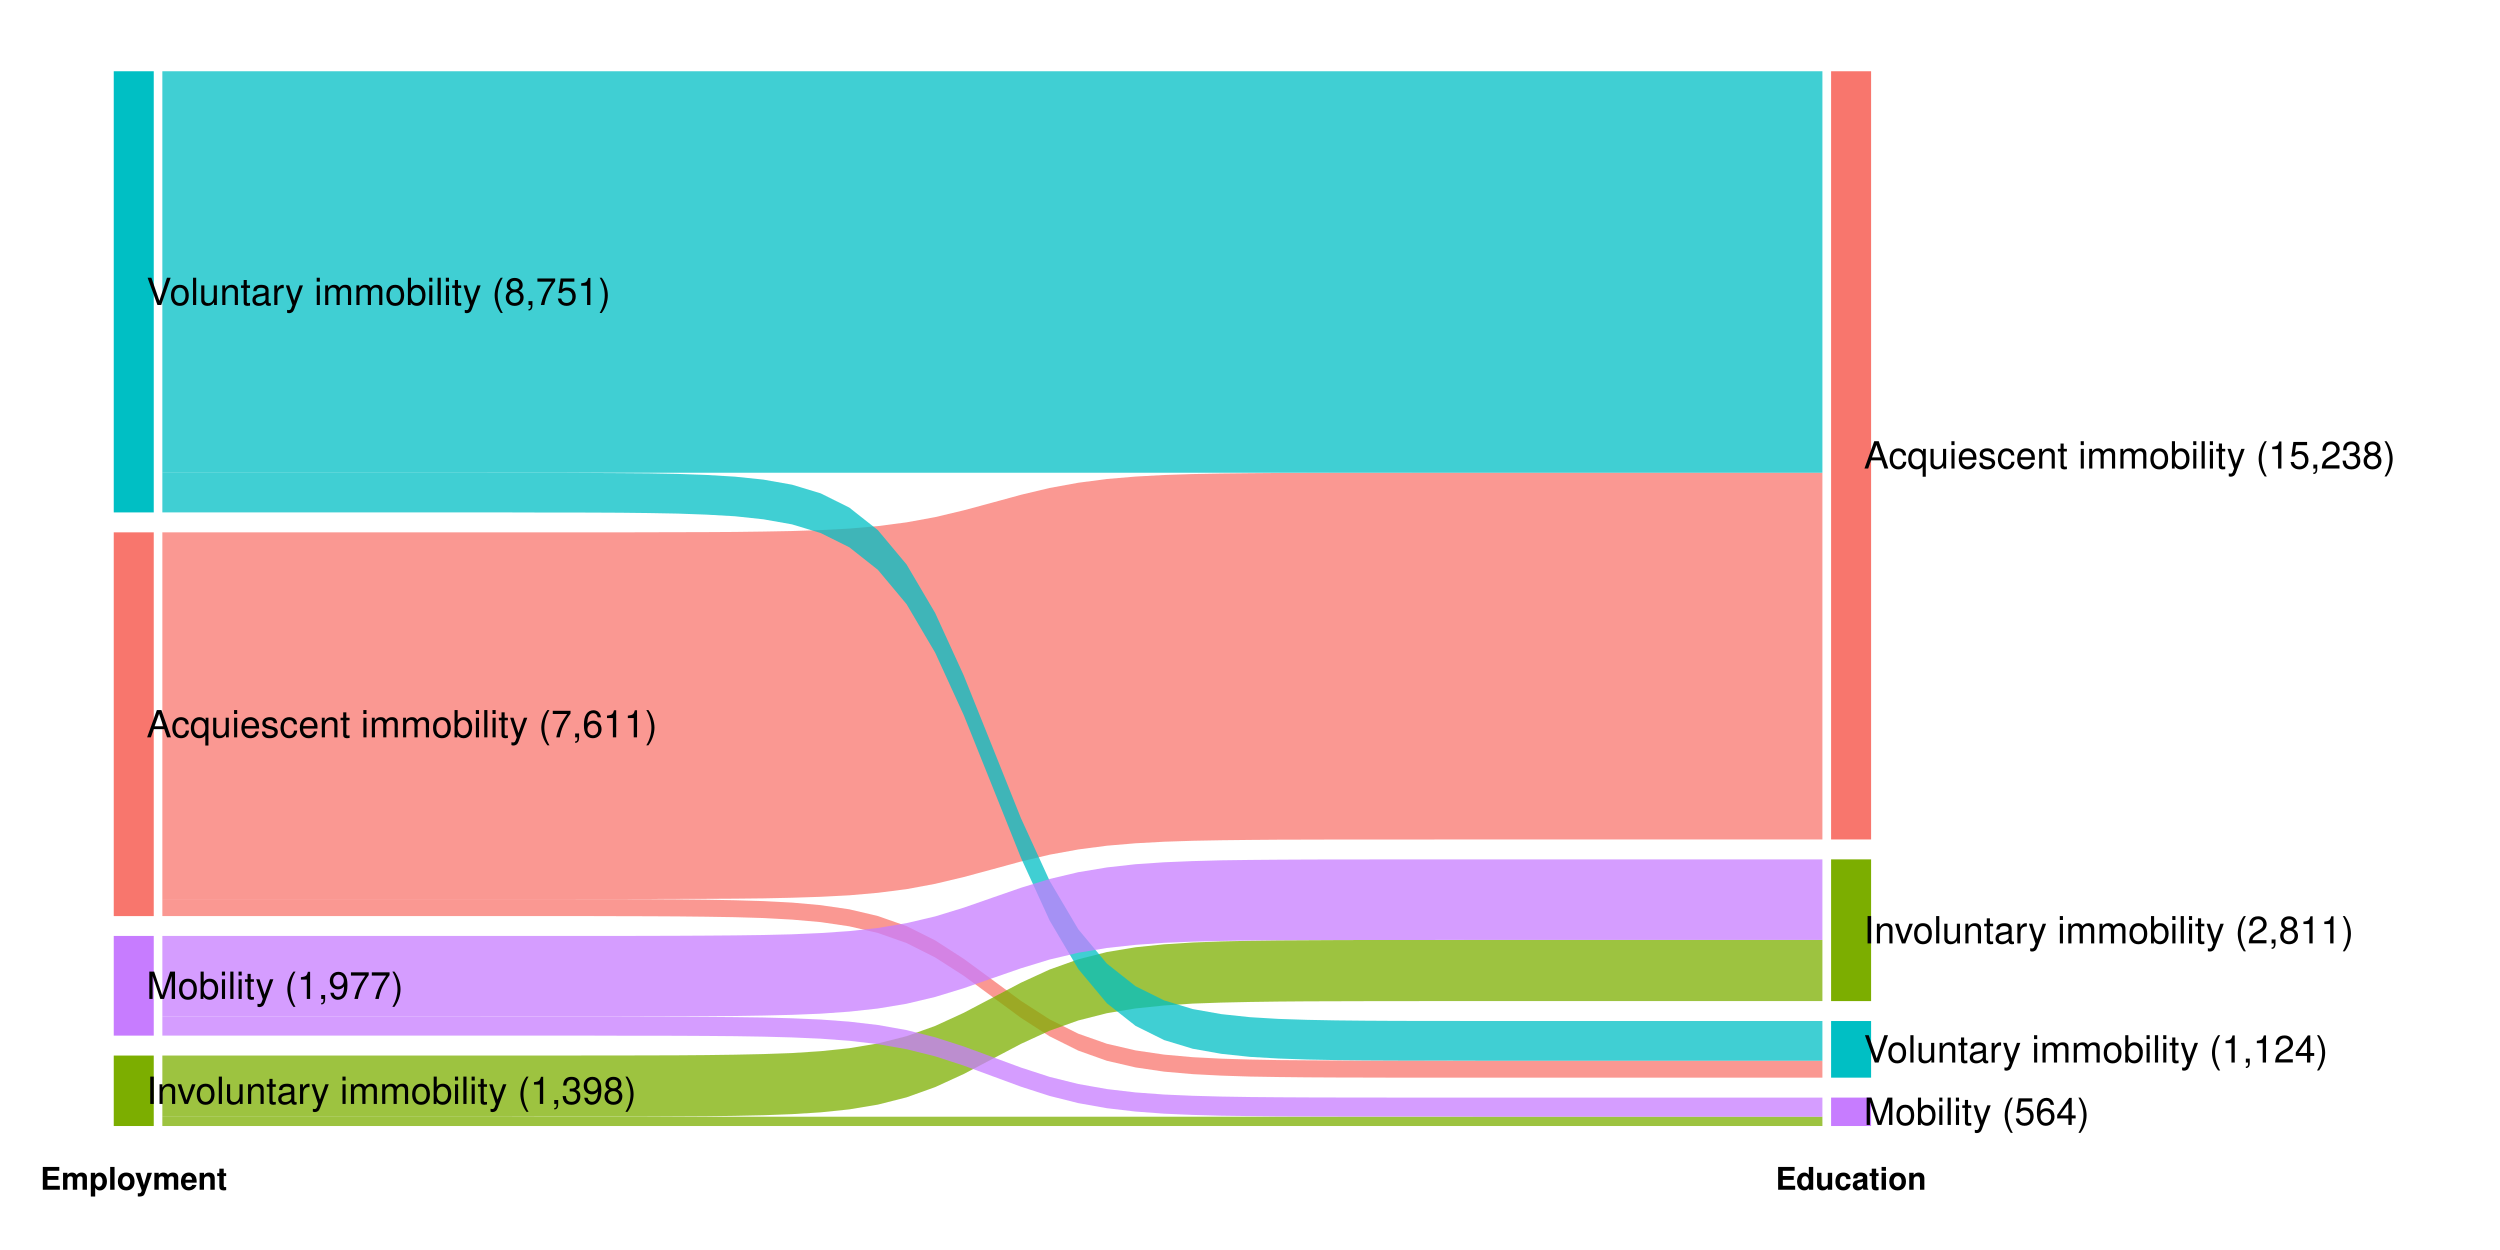
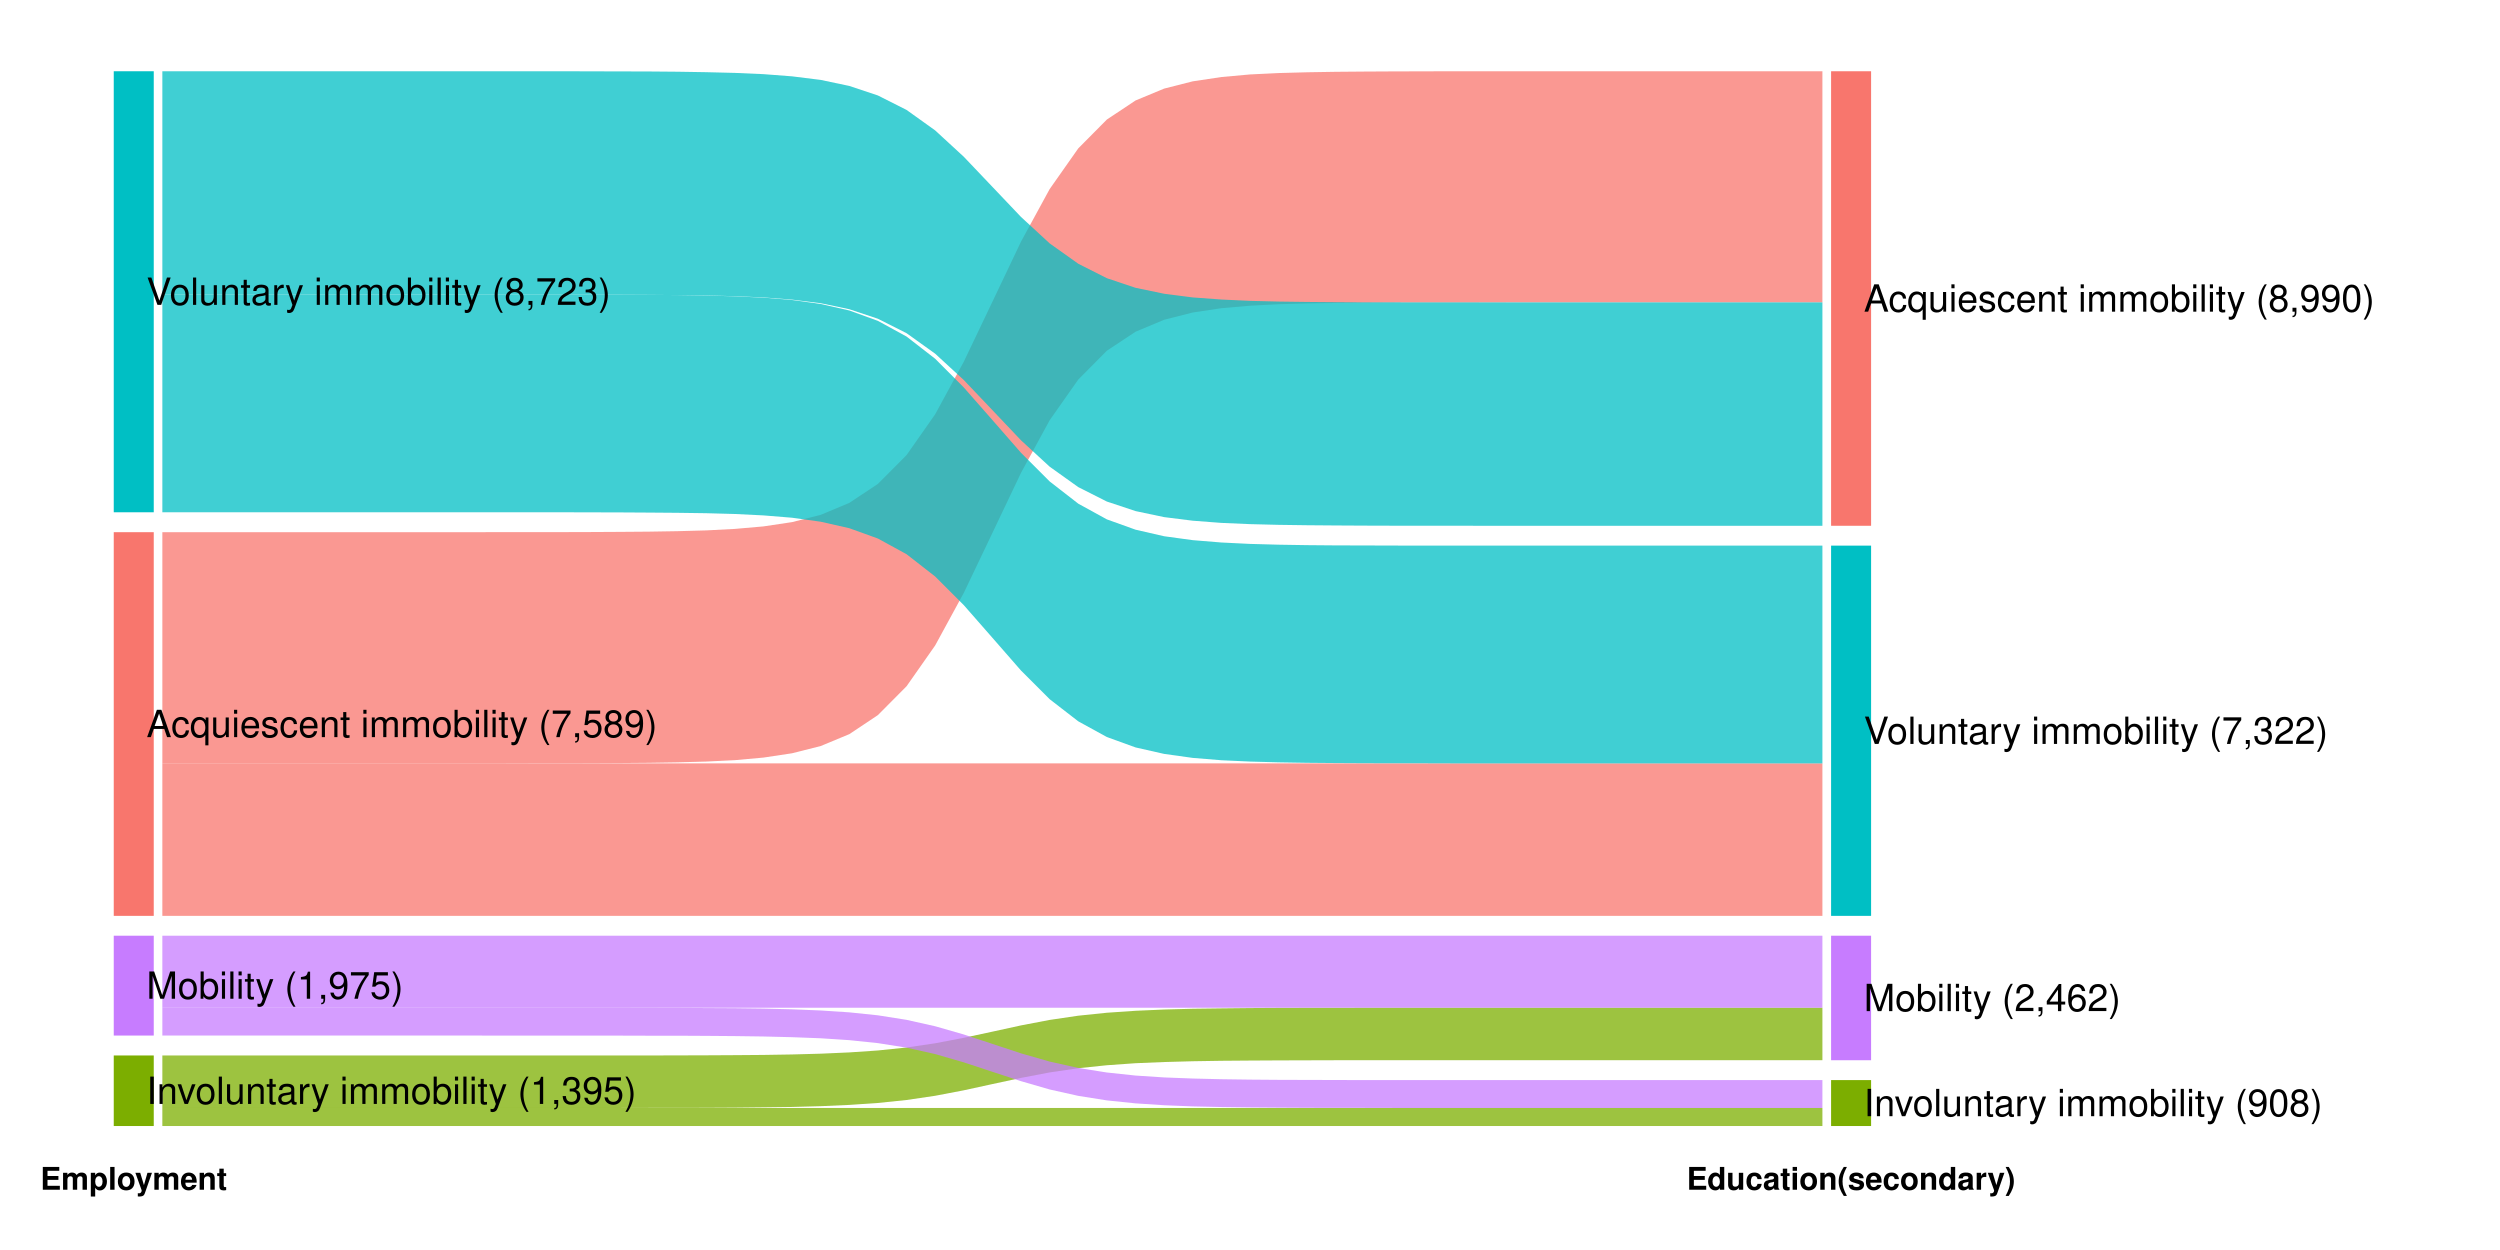
<svg xmlns="http://www.w3.org/2000/svg" version="1.1" width="2.000in" height="1.000in" viewBox="0 0 1440 720">
  <rect x="0" y="0" width="1440" height="720" style="fill:#FFFFFF;stroke:none" />
  <rect x="0.00" y="0.00" width="1440.00" height="720.00" style="fill:#FFFFFF" />
  <rect x="1.50" y="1.50" width="1437.00" height="717.00" style="fill:none;stroke:#FFFFFF;stroke-width:3.00" />
  <rect x="25.20" y="25.20" width="1389.60" height="669.60" style="fill:#FFFFFF" />
  <rect x="26.70" y="26.70" width="1386.60" height="666.60" style="fill:none;stroke:#FFFFFF;stroke-width:3.00" />
-   <path d=" M93.51 517.86 L93.51 517.86 L110.03 517.86 L126.50 517.86 L142.97 517.86 L159.48 517.86 L175.95 517.86 L192.47 517.86 L208.94 517.86 L225.41 517.86 L241.92 517.86 L258.39 517.86 L274.86 517.86 L291.38 517.86 L307.85 517.86 L324.32 517.86 L340.83 517.86 L357.30 517.86 L373.77 517.82 L390.29 517.77 L406.76 517.73 L423.27 517.64 L439.74 517.46 L456.21 517.10 L472.73 516.56 L489.20 515.70 L505.67 514.26 L522.18 512.15 L538.65 509.09 L555.12 505.17 L571.64 500.72 L588.11 496.22 L604.58 492.30 L621.09 489.29 L637.56 487.13 L654.08 485.73 L670.55 484.83 L687.02 484.29 L703.53 483.98 L720.00 483.79 L736.47 483.66 L752.99 483.62 L769.46 483.57 L785.93 483.57 L802.44 483.57 L818.91 483.57 L835.43 483.53 L851.90 483.53 L868.37 483.53 L884.88 483.53 L901.35 483.53 L917.82 483.53 L934.34 483.53 L950.81 483.53 L967.28 483.53 L983.79 483.53 L1000.26 483.53 L1016.73 483.53 L1033.24 483.53 L1049.71 483.53 L1049.71 272.30 L1033.24 272.30 L1016.73 272.30 L1000.26 272.30 L983.79 272.30 L967.28 272.30 L950.81 272.30 L934.34 272.30 L917.82 272.30 L901.35 272.30 L884.88 272.30 L868.37 272.30 L851.90 272.30 L835.43 272.30 L818.91 272.30 L802.44 272.34 L785.93 272.34 L769.46 272.34 L752.99 272.39 L736.47 272.43 L720.00 272.57 L703.53 272.75 L687.02 273.06 L670.55 273.60 L654.08 274.50 L637.56 275.90 L621.09 278.06 L604.58 281.07 L588.11 284.99 L571.64 289.49 L555.12 293.94 L538.65 297.86 L522.18 300.87 L505.67 303.03 L489.20 304.47 L472.73 305.33 L456.21 305.87 L439.74 306.18 L423.27 306.40 L406.76 306.50 L390.29 306.54 L373.77 306.58 L357.30 306.63 L340.83 306.63 L324.32 306.63 L307.85 306.63 L291.38 306.63 L274.86 306.63 L258.39 306.63 L241.92 306.63 L225.41 306.63 L208.94 306.63 L192.47 306.63 L175.95 306.63 L159.48 306.63 L142.97 306.63 L126.50 306.63 L110.03 306.63 L93.51 306.63 L93.51 517.86 Z" stroke-linejoin="round" style="fill:#F8766D;fill-opacity:0.75;stroke:#000000;stroke-width:0.00" />
-   <path d=" M93.51 527.67 L93.51 527.67 L110.03 527.67 L126.50 527.67 L142.97 527.67 L159.48 527.67 L175.95 527.67 L192.47 527.67 L208.94 527.67 L225.41 527.67 L241.92 527.67 L258.39 527.67 L274.86 527.67 L291.38 527.67 L307.85 527.67 L324.32 527.67 L340.83 527.67 L357.30 527.72 L373.77 527.76 L390.29 527.85 L406.76 528.03 L423.27 528.30 L439.74 528.79 L456.21 529.69 L472.73 531.14 L489.20 533.57 L505.67 537.39 L522.18 543.19 L538.65 551.48 L555.12 562.05 L571.64 574.20 L588.11 586.31 L604.58 596.92 L621.09 605.16 L637.56 611.01 L654.08 614.84 L670.55 617.27 L687.02 618.71 L703.53 619.56 L720.00 620.10 L736.47 620.37 L752.99 620.55 L769.46 620.64 L785.93 620.68 L802.44 620.73 L818.91 620.73 L835.43 620.73 L851.90 620.73 L868.37 620.73 L884.88 620.73 L901.35 620.73 L917.82 620.73 L934.34 620.73 L950.81 620.73 L967.28 620.73 L983.79 620.73 L1000.26 620.73 L1016.73 620.73 L1033.24 620.73 L1049.71 620.73 L1049.71 610.97 L1033.24 610.97 L1016.73 610.97 L1000.26 610.97 L983.79 610.97 L967.28 610.97 L950.81 610.97 L934.34 610.97 L917.82 610.97 L901.35 610.97 L884.88 610.97 L868.37 610.97 L851.90 610.97 L835.43 610.97 L818.91 610.92 L802.44 610.92 L785.93 610.92 L769.46 610.83 L752.99 610.74 L736.47 610.61 L720.00 610.29 L703.53 609.79 L687.02 608.94 L670.55 607.46 L654.08 605.03 L637.56 601.20 L621.09 595.40 L604.58 587.16 L588.11 576.54 L571.64 564.39 L555.12 552.29 L538.65 541.67 L522.18 533.43 L505.67 527.63 L489.20 523.76 L472.73 521.37 L456.21 519.89 L439.74 519.03 L423.27 518.54 L406.76 518.22 L390.29 518.04 L373.77 517.95 L357.30 517.91 L340.83 517.91 L324.32 517.86 L307.85 517.86 L291.38 517.86 L274.86 517.86 L258.39 517.86 L241.92 517.86 L225.41 517.86 L208.94 517.86 L192.47 517.86 L175.95 517.86 L159.48 517.86 L142.97 517.86 L126.50 517.86 L110.03 517.86 L93.51 517.86 L93.51 527.67 Z" stroke-linejoin="round" style="fill:#F8766D;fill-opacity:0.75;stroke:#000000;stroke-width:0.00" />
-   <path d=" M93.51 643.23 L93.51 643.23 L110.03 643.23 L126.50 643.23 L142.97 643.23 L159.48 643.23 L175.95 643.23 L192.47 643.23 L208.94 643.23 L225.41 643.23 L241.92 643.23 L258.39 643.23 L274.86 643.23 L291.38 643.23 L307.85 643.18 L324.32 643.18 L340.83 643.18 L357.30 643.18 L373.77 643.14 L390.29 643.05 L406.76 642.96 L423.27 642.74 L439.74 642.38 L456.21 641.75 L472.73 640.71 L489.20 639.00 L505.67 636.26 L522.18 632.07 L538.65 626.17 L555.12 618.62 L571.64 609.93 L588.11 601.25 L604.58 593.68 L621.09 587.79 L637.56 583.61 L654.08 580.86 L670.55 579.15 L687.02 578.07 L703.53 577.49 L720.00 577.13 L736.47 576.90 L752.99 576.77 L769.46 576.72 L785.93 576.67 L802.44 576.67 L818.91 576.63 L835.43 576.63 L851.90 576.63 L868.37 576.63 L884.88 576.63 L901.35 576.63 L917.82 576.63 L934.34 576.63 L950.81 576.63 L967.28 576.63 L983.79 576.63 L1000.26 576.63 L1016.73 576.63 L1033.24 576.63 L1049.71 576.63 L1049.71 541.40 L1033.24 541.40 L1016.73 541.40 L1000.26 541.40 L983.79 541.40 L967.28 541.40 L950.81 541.40 L934.34 541.40 L917.82 541.40 L901.35 541.40 L884.88 541.40 L868.37 541.40 L851.90 541.40 L835.43 541.44 L818.91 541.44 L802.44 541.44 L785.93 541.44 L769.46 541.49 L752.99 541.58 L736.47 541.67 L720.00 541.89 L703.53 542.25 L687.02 542.88 L670.55 543.92 L654.08 545.63 L637.56 548.37 L621.09 552.56 L604.58 558.45 L588.11 566.01 L571.64 574.69 L555.12 583.38 L538.65 590.94 L522.18 596.84 L505.67 601.02 L489.20 603.77 L472.73 605.48 L456.21 606.56 L439.74 607.14 L423.27 607.50 L406.76 607.73 L390.29 607.86 L373.77 607.91 L357.30 607.95 L340.83 607.95 L324.32 608.00 L307.85 608.00 L291.38 608.00 L274.86 608.00 L258.39 608.00 L241.92 608.00 L225.41 608.00 L208.94 608.00 L192.47 608.00 L175.95 608.00 L159.48 608.00 L142.97 608.00 L126.50 608.00 L110.03 608.00 L93.51 608.00 L93.51 643.23 Z" stroke-linejoin="round" style="fill:#7CAE00;fill-opacity:0.75;stroke:#000000;stroke-width:0.00" />
-   <path d=" M93.51 648.59 L93.51 648.59 L110.03 648.59 L126.50 648.59 L142.97 648.59 L159.48 648.59 L175.95 648.59 L192.47 648.59 L208.94 648.59 L225.41 648.59 L241.92 648.59 L258.39 648.59 L274.86 648.59 L291.38 648.59 L307.85 648.59 L324.32 648.59 L340.83 648.59 L357.30 648.59 L373.77 648.59 L390.29 648.59 L406.76 648.59 L423.27 648.59 L439.74 648.59 L456.21 648.59 L472.73 648.59 L489.20 648.59 L505.67 648.59 L522.18 648.59 L538.65 648.59 L555.12 648.59 L571.64 648.59 L588.11 648.59 L604.58 648.59 L621.09 648.59 L637.56 648.59 L654.08 648.59 L670.55 648.59 L687.02 648.59 L703.53 648.59 L720.00 648.59 L736.47 648.59 L752.99 648.59 L769.46 648.59 L785.93 648.59 L802.44 648.59 L818.91 648.59 L835.43 648.59 L851.90 648.59 L868.37 648.59 L884.88 648.59 L901.35 648.59 L917.82 648.59 L934.34 648.59 L950.81 648.59 L967.28 648.59 L983.79 648.59 L1000.26 648.59 L1016.73 648.59 L1033.24 648.59 L1049.71 648.59 L1049.71 643.23 L1033.24 643.23 L1016.73 643.23 L1000.26 643.23 L983.79 643.23 L967.28 643.23 L950.81 643.23 L934.34 643.23 L917.82 643.23 L901.35 643.23 L884.88 643.23 L868.37 643.23 L851.90 643.23 L835.43 643.23 L818.91 643.23 L802.44 643.23 L785.93 643.23 L769.46 643.23 L752.99 643.23 L736.47 643.23 L720.00 643.23 L703.53 643.23 L687.02 643.23 L670.55 643.23 L654.08 643.23 L637.56 643.23 L621.09 643.23 L604.58 643.23 L588.11 643.23 L571.64 643.23 L555.12 643.23 L538.65 643.23 L522.18 643.23 L505.67 643.23 L489.20 643.23 L472.73 643.23 L456.21 643.23 L439.74 643.23 L423.27 643.23 L406.76 643.23 L390.29 643.23 L373.77 643.23 L357.30 643.23 L340.83 643.23 L324.32 643.23 L307.85 643.23 L291.38 643.23 L274.86 643.23 L258.39 643.23 L241.92 643.23 L225.41 643.23 L208.94 643.23 L192.47 643.23 L175.95 643.23 L159.48 643.23 L142.97 643.23 L126.50 643.23 L110.03 643.23 L93.51 643.23 L93.51 648.59 Z" stroke-linejoin="round" style="fill:#7CAE00;fill-opacity:0.75;stroke:#000000;stroke-width:0.00" />
-   <path d=" M93.51 272.30 L93.51 272.30 L110.03 272.30 L126.50 272.30 L142.97 272.30 L159.48 272.30 L175.95 272.30 L192.47 272.30 L208.94 272.30 L225.41 272.30 L241.92 272.30 L258.39 272.30 L274.86 272.30 L291.38 272.30 L307.85 272.30 L324.32 272.30 L340.83 272.30 L357.30 272.30 L373.77 272.30 L390.29 272.30 L406.76 272.30 L423.27 272.30 L439.74 272.30 L456.21 272.30 L472.73 272.30 L489.20 272.30 L505.67 272.30 L522.18 272.30 L538.65 272.30 L555.12 272.30 L571.64 272.30 L588.11 272.30 L604.58 272.30 L621.09 272.30 L637.56 272.30 L654.08 272.30 L670.55 272.30 L687.02 272.30 L703.53 272.30 L720.00 272.30 L736.47 272.30 L752.99 272.30 L769.46 272.30 L785.93 272.30 L802.44 272.30 L818.91 272.30 L835.43 272.30 L851.90 272.30 L868.37 272.30 L884.88 272.30 L901.35 272.30 L917.82 272.30 L934.34 272.30 L950.81 272.30 L967.28 272.30 L983.79 272.30 L1000.26 272.30 L1016.73 272.30 L1033.24 272.30 L1049.71 272.30 L1049.71 41.04 L1033.24 41.04 L1016.73 41.04 L1000.26 41.04 L983.79 41.04 L967.28 41.04 L950.81 41.04 L934.34 41.04 L917.82 41.04 L901.35 41.04 L884.88 41.04 L868.37 41.04 L851.90 41.04 L835.43 41.04 L818.91 41.04 L802.44 41.04 L785.93 41.04 L769.46 41.04 L752.99 41.04 L736.47 41.04 L720.00 41.04 L703.53 41.04 L687.02 41.04 L670.55 41.04 L654.08 41.04 L637.56 41.04 L621.09 41.04 L604.58 41.04 L588.11 41.04 L571.64 41.04 L555.12 41.04 L538.65 41.04 L522.18 41.04 L505.67 41.04 L489.20 41.04 L472.73 41.04 L456.21 41.04 L439.74 41.04 L423.27 41.04 L406.76 41.04 L390.29 41.04 L373.77 41.04 L357.30 41.04 L340.83 41.04 L324.32 41.04 L307.85 41.04 L291.38 41.04 L274.86 41.04 L258.39 41.04 L241.92 41.04 L225.41 41.04 L208.94 41.04 L192.47 41.04 L175.95 41.04 L159.48 41.04 L142.97 41.04 L126.50 41.04 L110.03 41.04 L93.51 41.04 L93.51 272.30 Z" stroke-linejoin="round" style="fill:#00BFC4;fill-opacity:0.75;stroke:#000000;stroke-width:0.00" />
-   <path d=" M93.51 295.15 L93.51 295.15 L110.03 295.15 L126.50 295.15 L142.97 295.15 L159.48 295.15 L175.95 295.15 L192.47 295.15 L208.94 295.15 L225.41 295.15 L241.92 295.15 L258.39 295.15 L274.86 295.15 L291.38 295.15 L307.85 295.20 L324.32 295.20 L340.83 295.25 L357.30 295.33 L373.77 295.52 L390.29 295.83 L406.76 296.42 L423.27 297.36 L439.74 299.12 L456.21 302.04 L472.73 307.04 L489.20 315.23 L505.67 328.23 L522.18 347.99 L538.65 375.93 L555.12 411.93 L571.64 453.06 L588.11 494.19 L604.58 530.19 L621.09 558.14 L637.56 577.89 L654.08 590.90 L670.55 599.09 L687.02 604.08 L703.53 607.01 L720.00 608.76 L736.47 609.71 L752.99 610.29 L769.46 610.61 L785.93 610.79 L802.44 610.88 L818.91 610.92 L835.43 610.92 L851.90 610.97 L868.37 610.97 L884.88 610.97 L901.35 610.97 L917.82 610.97 L934.34 610.97 L950.81 610.97 L967.28 610.97 L983.79 610.97 L1000.26 610.97 L1016.73 610.97 L1033.24 610.97 L1049.71 610.97 L1049.71 588.11 L1033.24 588.11 L1016.73 588.11 L1000.26 588.11 L983.79 588.11 L967.28 588.11 L950.81 588.11 L934.34 588.11 L917.82 588.11 L901.35 588.11 L884.88 588.11 L868.37 588.11 L851.90 588.11 L835.43 588.06 L818.91 588.06 L802.44 588.02 L785.93 587.92 L769.46 587.75 L752.99 587.43 L736.47 586.89 L720.00 585.90 L703.53 584.15 L687.02 581.22 L670.55 576.23 L654.08 568.08 L637.56 555.03 L621.09 535.28 L604.58 507.33 L588.11 471.38 L571.64 430.20 L555.12 389.07 L538.65 353.07 L522.18 325.13 L505.67 305.37 L489.20 292.37 L472.73 284.18 L456.21 279.18 L439.74 276.26 L423.27 274.55 L406.76 273.56 L390.29 272.97 L373.77 272.65 L357.30 272.52 L340.83 272.43 L324.32 272.34 L307.85 272.34 L291.38 272.34 L274.86 272.30 L258.39 272.30 L241.92 272.30 L225.41 272.30 L208.94 272.30 L192.47 272.30 L175.95 272.30 L159.48 272.30 L142.97 272.30 L126.50 272.30 L110.03 272.30 L93.51 272.30 L93.51 295.15 Z" stroke-linejoin="round" style="fill:#00BFC4;fill-opacity:0.75;stroke:#000000;stroke-width:0.00" />
-   <path d=" M93.51 585.50 L93.51 585.50 L110.03 585.50 L126.50 585.50 L142.97 585.50 L159.48 585.50 L175.95 585.50 L192.47 585.50 L208.94 585.50 L225.41 585.50 L241.92 585.50 L258.39 585.50 L274.86 585.50 L291.38 585.50 L307.85 585.50 L324.32 585.50 L340.83 585.50 L357.30 585.50 L373.77 585.45 L390.29 585.41 L406.76 585.36 L423.27 585.23 L439.74 584.96 L456.21 584.55 L472.73 583.88 L489.20 582.71 L505.67 580.91 L522.18 578.16 L538.65 574.25 L555.12 569.21 L571.64 563.44 L588.11 557.73 L604.58 552.69 L621.09 548.78 L637.56 546.03 L654.08 544.23 L670.55 543.06 L687.02 542.39 L703.53 541.98 L720.00 541.71 L736.47 541.58 L752.99 541.49 L769.46 541.49 L785.93 541.44 L802.44 541.44 L818.91 541.44 L835.43 541.40 L851.90 541.40 L868.37 541.40 L884.88 541.40 L901.35 541.40 L917.82 541.40 L934.34 541.40 L950.81 541.40 L967.28 541.40 L983.79 541.40 L1000.26 541.40 L1016.73 541.40 L1033.24 541.40 L1049.71 541.40 L1049.71 495.00 L1033.24 495.00 L1016.73 495.00 L1000.26 495.00 L983.79 495.00 L967.28 495.00 L950.81 495.00 L934.34 495.00 L917.82 495.00 L901.35 495.00 L884.88 495.00 L868.37 495.00 L851.90 495.00 L835.43 495.00 L818.91 495.00 L802.44 495.00 L785.93 495.04 L769.46 495.04 L752.99 495.09 L736.47 495.18 L720.00 495.32 L703.53 495.54 L687.02 495.99 L670.55 496.67 L654.08 497.79 L637.56 499.64 L621.09 502.38 L604.58 506.29 L588.11 511.34 L571.64 517.05 L555.12 522.81 L538.65 527.85 L522.18 531.72 L505.67 534.51 L489.20 536.31 L472.73 537.43 L456.21 538.16 L439.74 538.56 L423.27 538.79 L406.76 538.92 L390.29 539.01 L373.77 539.06 L357.30 539.10 L340.83 539.10 L324.32 539.10 L307.85 539.10 L291.38 539.10 L274.86 539.10 L258.39 539.10 L241.92 539.10 L225.41 539.10 L208.94 539.10 L192.47 539.10 L175.95 539.10 L159.48 539.10 L142.97 539.10 L126.50 539.10 L110.03 539.10 L93.51 539.10 L93.51 585.50 Z" stroke-linejoin="round" style="fill:#C77CFF;fill-opacity:0.75;stroke:#000000;stroke-width:0.00" />
-   <path d=" M93.51 596.52 L93.51 596.52 L110.03 596.52 L126.50 596.52 L142.97 596.52 L159.48 596.52 L175.95 596.52 L192.47 596.52 L208.94 596.52 L225.41 596.52 L241.92 596.52 L258.39 596.52 L274.86 596.52 L291.38 596.52 L307.85 596.52 L324.32 596.52 L340.83 596.52 L357.30 596.57 L373.77 596.57 L390.29 596.61 L406.76 596.70 L423.27 596.84 L439.74 597.11 L456.21 597.56 L472.73 598.28 L489.20 599.49 L505.67 601.42 L522.18 604.35 L538.65 608.44 L555.12 613.80 L571.64 619.88 L588.11 625.95 L604.58 631.26 L621.09 635.40 L637.56 638.33 L654.08 640.26 L670.55 641.48 L687.02 642.19 L703.53 642.65 L720.00 642.87 L736.47 643.05 L752.99 643.10 L769.46 643.14 L785.93 643.18 L802.44 643.18 L818.91 643.18 L835.43 643.18 L851.90 643.23 L868.37 643.23 L884.88 643.23 L901.35 643.23 L917.82 643.23 L934.34 643.23 L950.81 643.23 L967.28 643.23 L983.79 643.23 L1000.26 643.23 L1016.73 643.23 L1033.24 643.23 L1049.71 643.23 L1049.71 632.21 L1033.24 632.21 L1016.73 632.21 L1000.26 632.21 L983.79 632.21 L967.28 632.21 L950.81 632.21 L934.34 632.21 L917.82 632.21 L901.35 632.21 L884.88 632.21 L868.37 632.21 L851.90 632.21 L835.43 632.21 L818.91 632.21 L802.44 632.21 L785.93 632.16 L769.46 632.16 L752.99 632.12 L736.47 632.03 L720.00 631.89 L703.53 631.62 L687.02 631.17 L670.55 630.45 L654.08 629.24 L637.56 627.30 L621.09 624.38 L604.58 620.28 L588.11 614.92 L571.64 608.85 L555.12 602.78 L538.65 597.47 L522.18 593.33 L505.67 590.40 L489.20 588.47 L472.73 587.25 L456.21 586.53 L439.74 586.08 L423.27 585.86 L406.76 585.72 L390.29 585.63 L373.77 585.59 L357.30 585.54 L340.83 585.54 L324.32 585.54 L307.85 585.54 L291.38 585.54 L274.86 585.50 L258.39 585.50 L241.92 585.50 L225.41 585.50 L208.94 585.50 L192.47 585.50 L175.95 585.50 L159.48 585.50 L142.97 585.50 L126.50 585.50 L110.03 585.50 L93.51 585.50 L93.51 596.52 Z" stroke-linejoin="round" style="fill:#C77CFF;fill-opacity:0.75;stroke:#000000;stroke-width:0.00" />
-   <line x1="77.04" y1="306.63" x2="77.04" y2="527.67" style="stroke:#F8766D;stroke-width:23.04" />
-   <line x1="1066.23" y1="41.04" x2="1066.23" y2="483.53" style="stroke:#F8766D;stroke-width:23.04" />
-   <line x1="77.04" y1="608.00" x2="77.04" y2="648.59" style="stroke:#7CAE00;stroke-width:23.04" />
-   <line x1="1066.23" y1="495.00" x2="1066.23" y2="576.63" style="stroke:#7CAE00;stroke-width:23.04" />
-   <line x1="77.04" y1="41.04" x2="77.04" y2="295.15" style="stroke:#00BFC4;stroke-width:23.04" />
-   <line x1="1066.23" y1="588.11" x2="1066.23" y2="620.73" style="stroke:#00BFC4;stroke-width:23.04" />
-   <line x1="1066.23" y1="632.21" x2="1066.23" y2="648.59" style="stroke:#C77CFF;stroke-width:23.04" />
-   <line x1="77.04" y1="539.10" x2="77.04" y2="596.52" style="stroke:#C77CFF;stroke-width:23.04" />
-   <text x="84.38" y="424.72" style="font-family:'Helvetica';font-size:21.60px;fill:#000000">Acquiescent immobility (7,611)</text>
-   <text x="84.38" y="635.86" style="font-family:'Helvetica';font-size:21.60px;fill:#000000">Involuntary immobility (1,398)</text>
-   <text x="84.38" y="175.69" style="font-family:'Helvetica';font-size:21.60px;fill:#000000">Voluntary immobility (8,751)</text>
-   <text x="84.38" y="575.38" style="font-family:'Helvetica';font-size:21.60px;fill:#000000">Mobility (1,977)</text>
-   <text x="1073.57" y="647.97" style="font-family:'Helvetica';font-size:21.60px;fill:#000000">Mobility (564)</text>
-   <text x="1073.57" y="269.88" style="font-family:'Helvetica';font-size:21.60px;fill:#000000">Acquiescent immobility (15,238)</text>
-   <text x="1073.57" y="612.01" style="font-family:'Helvetica';font-size:21.60px;fill:#000000">Voluntary immobility (1,124)</text>
-   <text x="1073.57" y="543.39" style="font-family:'Helvetica';font-size:21.60px;fill:#000000">Involuntary immobility (2,811)</text>
+   <path d=" M93.51 439.70 L93.51 439.70 L110.03 439.70 L126.50 439.70 L142.97 439.70 L159.48 439.70 L175.95 439.70 L192.47 439.70 L208.94 439.70 L225.41 439.70 L241.92 439.70 L258.39 439.70 L274.86 439.70 L291.38 439.70 L307.85 439.65 L324.32 439.65 L340.83 439.61 L357.30 439.52 L373.77 439.38 L390.29 439.11 L406.76 438.66 L423.27 437.85 L439.74 436.37 L456.21 433.89 L472.73 429.71 L489.20 422.87 L505.67 411.89 L522.18 395.28 L538.65 371.79 L555.12 341.55 L571.64 306.95 L588.11 272.34 L604.58 242.10 L621.09 218.61 L637.56 202.01 L654.08 191.07 L670.55 184.18 L687.02 180.00 L703.53 177.52 L720.00 176.09 L736.47 175.23 L752.99 174.78 L769.46 174.51 L785.93 174.38 L802.44 174.28 L818.91 174.24 L835.43 174.24 L851.90 174.24 L868.37 174.20 L884.88 174.20 L901.35 174.20 L917.82 174.20 L934.34 174.20 L950.81 174.20 L967.28 174.20 L983.79 174.20 L1000.26 174.20 L1016.73 174.20 L1033.24 174.20 L1049.71 174.20 L1049.71 41.04 L1033.24 41.04 L1016.73 41.04 L1000.26 41.04 L983.79 41.04 L967.28 41.04 L950.81 41.04 L934.34 41.04 L917.82 41.04 L901.35 41.04 L884.88 41.04 L868.37 41.04 L851.90 41.04 L835.43 41.04 L818.91 41.09 L802.44 41.13 L785.93 41.22 L769.46 41.36 L752.99 41.63 L736.47 42.08 L720.00 42.88 L703.53 44.37 L687.02 46.85 L670.55 51.03 L654.08 57.87 L637.56 68.85 L621.09 85.46 L604.58 108.95 L588.11 139.18 L571.64 173.79 L555.12 208.40 L538.65 238.64 L522.18 262.13 L505.67 278.73 L489.20 289.67 L472.73 296.55 L456.21 300.74 L439.74 303.21 L423.27 304.65 L406.76 305.51 L390.29 305.96 L373.77 306.23 L357.30 306.36 L340.83 306.45 L324.32 306.50 L307.85 306.50 L291.38 306.50 L274.86 306.54 L258.39 306.54 L241.92 306.54 L225.41 306.54 L208.94 306.54 L192.47 306.54 L175.95 306.54 L159.48 306.54 L142.97 306.54 L126.50 306.54 L110.03 306.54 L93.51 306.54 L93.51 439.70 Z" stroke-linejoin="round" style="fill:#F8766D;fill-opacity:0.75;stroke:#000000;stroke-width:0.00" />
+   <path d=" M93.51 527.54 L93.51 527.54 L110.03 527.54 L126.50 527.54 L142.97 527.54 L159.48 527.54 L175.95 527.54 L192.47 527.54 L208.94 527.54 L225.41 527.54 L241.92 527.54 L258.39 527.54 L274.86 527.54 L291.38 527.54 L307.85 527.54 L324.32 527.54 L340.83 527.54 L357.30 527.54 L373.77 527.54 L390.29 527.54 L406.76 527.54 L423.27 527.54 L439.74 527.54 L456.21 527.54 L472.73 527.54 L489.20 527.54 L505.67 527.54 L522.18 527.54 L538.65 527.54 L555.12 527.54 L571.64 527.54 L588.11 527.54 L604.58 527.54 L621.09 527.54 L637.56 527.54 L654.08 527.54 L670.55 527.54 L687.02 527.54 L703.53 527.54 L720.00 527.54 L736.47 527.54 L752.99 527.54 L769.46 527.54 L785.93 527.54 L802.44 527.54 L818.91 527.54 L835.43 527.54 L851.90 527.54 L868.37 527.54 L884.88 527.54 L901.35 527.54 L917.82 527.54 L934.34 527.54 L950.81 527.54 L967.28 527.54 L983.79 527.54 L1000.26 527.54 L1016.73 527.54 L1033.24 527.54 L1049.71 527.54 L1049.71 439.70 L1033.24 439.70 L1016.73 439.70 L1000.26 439.70 L983.79 439.70 L967.28 439.70 L950.81 439.70 L934.34 439.70 L917.82 439.70 L901.35 439.70 L884.88 439.70 L868.37 439.70 L851.90 439.70 L835.43 439.70 L818.91 439.70 L802.44 439.70 L785.93 439.70 L769.46 439.70 L752.99 439.70 L736.47 439.70 L720.00 439.70 L703.53 439.70 L687.02 439.70 L670.55 439.70 L654.08 439.70 L637.56 439.70 L621.09 439.70 L604.58 439.70 L588.11 439.70 L571.64 439.70 L555.12 439.70 L538.65 439.70 L522.18 439.70 L505.67 439.70 L489.20 439.70 L472.73 439.70 L456.21 439.70 L439.74 439.70 L423.27 439.70 L406.76 439.70 L390.29 439.70 L373.77 439.70 L357.30 439.70 L340.83 439.70 L324.32 439.70 L307.85 439.70 L291.38 439.70 L274.86 439.70 L258.39 439.70 L241.92 439.70 L225.41 439.70 L208.94 439.70 L192.47 439.70 L175.95 439.70 L159.48 439.70 L142.97 439.70 L126.50 439.70 L110.03 439.70 L93.51 439.70 L93.51 527.54 Z" stroke-linejoin="round" style="fill:#F8766D;fill-opacity:0.75;stroke:#000000;stroke-width:0.00" />
+   <path d=" M93.51 648.59 L93.51 648.59 L110.03 648.59 L126.50 648.59 L142.97 648.59 L159.48 648.59 L175.95 648.59 L192.47 648.59 L208.94 648.59 L225.41 648.59 L241.92 648.59 L258.39 648.59 L274.86 648.59 L291.38 648.59 L307.85 648.59 L324.32 648.59 L340.83 648.59 L357.30 648.59 L373.77 648.59 L390.29 648.59 L406.76 648.59 L423.27 648.59 L439.74 648.59 L456.21 648.59 L472.73 648.59 L489.20 648.59 L505.67 648.59 L522.18 648.59 L538.65 648.59 L555.12 648.59 L571.64 648.59 L588.11 648.59 L604.58 648.59 L621.09 648.59 L637.56 648.59 L654.08 648.59 L670.55 648.59 L687.02 648.59 L703.53 648.59 L720.00 648.59 L736.47 648.59 L752.99 648.59 L769.46 648.59 L785.93 648.59 L802.44 648.59 L818.91 648.59 L835.43 648.59 L851.90 648.59 L868.37 648.59 L884.88 648.59 L901.35 648.59 L917.82 648.59 L934.34 648.59 L950.81 648.59 L967.28 648.59 L983.79 648.59 L1000.26 648.59 L1016.73 648.59 L1033.24 648.59 L1049.71 648.59 L1049.71 638.19 L1033.24 638.19 L1016.73 638.19 L1000.26 638.19 L983.79 638.19 L967.28 638.19 L950.81 638.19 L934.34 638.19 L917.82 638.19 L901.35 638.19 L884.88 638.19 L868.37 638.19 L851.90 638.19 L835.43 638.19 L818.91 638.19 L802.44 638.19 L785.93 638.19 L769.46 638.19 L752.99 638.19 L736.47 638.19 L720.00 638.19 L703.53 638.19 L687.02 638.19 L670.55 638.19 L654.08 638.19 L637.56 638.19 L621.09 638.19 L604.58 638.19 L588.11 638.19 L571.64 638.19 L555.12 638.19 L538.65 638.19 L522.18 638.19 L505.67 638.19 L489.20 638.19 L472.73 638.19 L456.21 638.19 L439.74 638.19 L423.27 638.19 L406.76 638.19 L390.29 638.19 L373.77 638.19 L357.30 638.19 L340.83 638.19 L324.32 638.19 L307.85 638.19 L291.38 638.19 L274.86 638.19 L258.39 638.19 L241.92 638.19 L225.41 638.19 L208.94 638.19 L192.47 638.19 L175.95 638.19 L159.48 638.19 L142.97 638.19 L126.50 638.19 L110.03 638.19 L93.51 638.19 L93.51 648.59 Z" stroke-linejoin="round" style="fill:#7CAE00;fill-opacity:0.75;stroke:#000000;stroke-width:0.00" />
+   <path d=" M93.51 638.19 L93.51 638.19 L110.03 638.19 L126.50 638.19 L142.97 638.19 L159.48 638.19 L175.95 638.19 L192.47 638.19 L208.94 638.19 L225.41 638.19 L241.92 638.19 L258.39 638.19 L274.86 638.19 L291.38 638.19 L307.85 638.19 L324.32 638.19 L340.83 638.19 L357.30 638.19 L373.77 638.15 L390.29 638.15 L406.76 638.10 L423.27 638.01 L439.74 637.83 L456.21 637.61 L472.73 637.16 L489.20 636.43 L505.67 635.31 L522.18 633.60 L538.65 631.17 L555.12 628.02 L571.64 624.42 L588.11 620.87 L604.58 617.72 L621.09 615.29 L637.56 613.58 L654.08 612.41 L670.55 611.73 L687.02 611.28 L703.53 611.01 L720.00 610.88 L736.47 610.79 L752.99 610.74 L769.46 610.69 L785.93 610.69 L802.44 610.69 L818.91 610.69 L835.43 610.69 L851.90 610.69 L868.37 610.69 L884.88 610.69 L901.35 610.69 L917.82 610.69 L934.34 610.69 L950.81 610.69 L967.28 610.69 L983.79 610.69 L1000.26 610.69 L1016.73 610.69 L1033.24 610.69 L1049.71 610.69 L1049.71 580.46 L1033.24 580.46 L1016.73 580.46 L1000.26 580.46 L983.79 580.46 L967.28 580.46 L950.81 580.46 L934.34 580.46 L917.82 580.46 L901.35 580.46 L884.88 580.46 L868.37 580.46 L851.90 580.46 L835.43 580.46 L818.91 580.46 L802.44 580.46 L785.93 580.46 L769.46 580.50 L752.99 580.50 L736.47 580.54 L720.00 580.64 L703.53 580.82 L687.02 581.04 L670.55 581.49 L654.08 582.21 L637.56 583.34 L621.09 585.04 L604.58 587.48 L588.11 590.63 L571.64 594.23 L555.12 597.78 L538.65 600.93 L522.18 603.36 L505.67 605.07 L489.20 606.19 L472.73 606.92 L456.21 607.37 L439.74 607.64 L423.27 607.77 L406.76 607.86 L390.29 607.91 L373.77 607.95 L357.30 607.95 L340.83 607.95 L324.32 607.95 L307.85 607.95 L291.38 607.95 L274.86 607.95 L258.39 607.95 L241.92 607.95 L225.41 607.95 L208.94 607.95 L192.47 607.95 L175.95 607.95 L159.48 607.95 L142.97 607.95 L126.50 607.95 L110.03 607.95 L93.51 607.95 L93.51 638.19 Z" stroke-linejoin="round" style="fill:#7CAE00;fill-opacity:0.75;stroke:#000000;stroke-width:0.00" />
+   <path d=" M93.51 169.65 L93.51 169.65 L110.03 169.65 L126.50 169.65 L142.97 169.65 L159.48 169.65 L175.95 169.65 L192.47 169.65 L208.94 169.65 L225.41 169.65 L241.92 169.65 L258.39 169.65 L274.86 169.65 L291.38 169.65 L307.85 169.70 L324.32 169.70 L340.83 169.70 L357.30 169.74 L373.77 169.83 L390.29 169.97 L406.76 170.19 L423.27 170.60 L439.74 171.32 L456.21 172.58 L472.73 174.65 L489.20 178.11 L505.67 183.60 L522.18 191.92 L538.65 203.72 L555.12 218.88 L571.64 236.25 L588.11 253.62 L604.58 268.79 L621.09 280.58 L637.56 288.90 L654.08 294.39 L670.55 297.86 L687.02 299.93 L703.53 301.19 L720.00 301.90 L736.47 302.31 L752.99 302.54 L769.46 302.67 L785.93 302.76 L802.44 302.81 L818.91 302.81 L835.43 302.81 L851.90 302.85 L868.37 302.85 L884.88 302.85 L901.35 302.85 L917.82 302.85 L934.34 302.85 L950.81 302.85 L967.28 302.85 L983.79 302.85 L1000.26 302.85 L1016.73 302.85 L1033.24 302.85 L1049.71 302.85 L1049.71 174.20 L1033.24 174.20 L1016.73 174.20 L1000.26 174.20 L983.79 174.20 L967.28 174.20 L950.81 174.20 L934.34 174.20 L917.82 174.20 L901.35 174.20 L884.88 174.20 L868.37 174.20 L851.90 174.20 L835.43 174.20 L818.91 174.20 L802.44 174.15 L785.93 174.15 L769.46 174.06 L752.99 173.92 L736.47 173.70 L720.00 173.29 L703.53 172.53 L687.02 171.32 L670.55 169.20 L654.08 165.78 L637.56 160.25 L621.09 151.92 L604.58 140.17 L588.11 124.97 L571.64 107.64 L555.12 90.27 L538.65 75.11 L522.18 63.32 L505.67 54.99 L489.20 49.50 L472.73 46.03 L456.21 43.97 L439.74 42.71 L423.27 41.99 L406.76 41.58 L390.29 41.31 L373.77 41.17 L357.30 41.13 L340.83 41.09 L324.32 41.04 L307.85 41.04 L291.38 41.04 L274.86 41.04 L258.39 41.04 L241.92 41.04 L225.41 41.04 L208.94 41.04 L192.47 41.04 L175.95 41.04 L159.48 41.04 L142.97 41.04 L126.50 41.04 L110.03 41.04 L93.51 41.04 L93.51 169.65 Z" stroke-linejoin="round" style="fill:#00BFC4;fill-opacity:0.75;stroke:#000000;stroke-width:0.00" />
+   <path d=" M93.51 295.07 L93.51 295.07 L110.03 295.07 L126.50 295.07 L142.97 295.07 L159.48 295.07 L175.95 295.07 L192.47 295.07 L208.94 295.07 L225.41 295.07 L241.92 295.07 L258.39 295.07 L274.86 295.07 L291.38 295.07 L307.85 295.07 L324.32 295.07 L340.83 295.11 L357.30 295.15 L373.77 295.25 L390.29 295.38 L406.76 295.61 L423.27 296.06 L439.74 296.87 L456.21 298.21 L472.73 300.51 L489.20 304.25 L505.67 310.19 L522.18 319.23 L538.65 332.06 L555.12 348.53 L571.64 367.38 L588.11 386.24 L604.58 402.71 L621.09 415.49 L637.56 424.53 L654.08 430.52 L670.55 434.25 L687.02 436.55 L703.53 437.90 L720.00 438.66 L736.47 439.11 L752.99 439.38 L769.46 439.52 L785.93 439.61 L802.44 439.65 L818.91 439.65 L835.43 439.70 L851.90 439.70 L868.37 439.70 L884.88 439.70 L901.35 439.70 L917.82 439.70 L934.34 439.70 L950.81 439.70 L967.28 439.70 L983.79 439.70 L1000.26 439.70 L1016.73 439.70 L1033.24 439.70 L1049.71 439.70 L1049.71 314.28 L1033.24 314.28 L1016.73 314.28 L1000.26 314.28 L983.79 314.28 L967.28 314.28 L950.81 314.28 L934.34 314.28 L917.82 314.28 L901.35 314.28 L884.88 314.28 L868.37 314.28 L851.90 314.28 L835.43 314.28 L818.91 314.28 L802.44 314.24 L785.93 314.19 L769.46 314.15 L752.99 314.01 L736.47 313.74 L720.00 313.29 L703.53 312.48 L687.02 311.13 L670.55 308.88 L654.08 305.10 L637.56 299.16 L621.09 290.12 L604.58 277.29 L588.11 260.82 L571.64 241.96 L555.12 223.15 L538.65 206.64 L522.18 193.86 L505.67 184.82 L489.20 178.83 L472.73 175.10 L456.21 172.80 L439.74 171.45 L423.27 170.68 L406.76 170.24 L390.29 169.97 L373.77 169.83 L357.30 169.74 L340.83 169.70 L324.32 169.70 L307.85 169.70 L291.38 169.65 L274.86 169.65 L258.39 169.65 L241.92 169.65 L225.41 169.65 L208.94 169.65 L192.47 169.65 L175.95 169.65 L159.48 169.65 L142.97 169.65 L126.50 169.65 L110.03 169.65 L93.51 169.65 L93.51 295.07 Z" stroke-linejoin="round" style="fill:#00BFC4;fill-opacity:0.75;stroke:#000000;stroke-width:0.00" />
+   <path d=" M93.51 596.48 L93.51 596.48 L110.03 596.48 L126.50 596.48 L142.97 596.48 L159.48 596.48 L175.95 596.48 L192.47 596.48 L208.94 596.48 L225.41 596.48 L241.92 596.48 L258.39 596.48 L274.86 596.48 L291.38 596.52 L307.85 596.52 L324.32 596.52 L340.83 596.52 L357.30 596.52 L373.77 596.57 L390.29 596.57 L406.76 596.66 L423.27 596.79 L439.74 597.02 L456.21 597.42 L472.73 598.05 L489.20 599.13 L505.67 600.84 L522.18 603.45 L538.65 607.14 L555.12 611.91 L571.64 617.36 L588.11 622.76 L604.58 627.53 L621.09 631.22 L637.56 633.83 L654.08 635.54 L670.55 636.62 L687.02 637.29 L703.53 637.65 L720.00 637.88 L736.47 638.01 L752.99 638.10 L769.46 638.15 L785.93 638.15 L802.44 638.19 L818.91 638.19 L835.43 638.19 L851.90 638.19 L868.37 638.19 L884.88 638.19 L901.35 638.19 L917.82 638.19 L934.34 638.19 L950.81 638.19 L967.28 638.19 L983.79 638.19 L1000.26 638.19 L1016.73 638.19 L1033.24 638.19 L1049.71 638.19 L1049.71 622.13 L1033.24 622.13 L1016.73 622.13 L1000.26 622.13 L983.79 622.13 L967.28 622.13 L950.81 622.13 L934.34 622.13 L917.82 622.13 L901.35 622.13 L884.88 622.13 L868.37 622.13 L851.90 622.13 L835.43 622.13 L818.91 622.13 L802.44 622.13 L785.93 622.13 L769.46 622.08 L752.99 622.04 L736.47 621.99 L720.00 621.86 L703.53 621.63 L687.02 621.23 L670.55 620.60 L654.08 619.52 L637.56 617.76 L621.09 615.15 L604.58 611.46 L588.11 606.74 L571.64 601.29 L555.12 595.85 L538.65 591.12 L522.18 587.43 L505.67 584.82 L489.20 583.11 L472.73 582.03 L456.21 581.36 L439.74 580.95 L423.27 580.73 L406.76 580.64 L390.29 580.54 L373.77 580.50 L357.30 580.46 L340.83 580.46 L324.32 580.46 L307.85 580.46 L291.38 580.46 L274.86 580.46 L258.39 580.46 L241.92 580.46 L225.41 580.46 L208.94 580.46 L192.47 580.46 L175.95 580.46 L159.48 580.46 L142.97 580.46 L126.50 580.46 L110.03 580.46 L93.51 580.46 L93.51 596.48 Z" stroke-linejoin="round" style="fill:#C77CFF;fill-opacity:0.75;stroke:#000000;stroke-width:0.00" />
+   <path d=" M93.51 580.46 L93.51 580.46 L110.03 580.46 L126.50 580.46 L142.97 580.46 L159.48 580.46 L175.95 580.46 L192.47 580.46 L208.94 580.46 L225.41 580.46 L241.92 580.46 L258.39 580.46 L274.86 580.46 L291.38 580.46 L307.85 580.46 L324.32 580.46 L340.83 580.46 L357.30 580.46 L373.77 580.46 L390.29 580.46 L406.76 580.46 L423.27 580.46 L439.74 580.46 L456.21 580.46 L472.73 580.46 L489.20 580.46 L505.67 580.46 L522.18 580.46 L538.65 580.46 L555.12 580.46 L571.64 580.46 L588.11 580.46 L604.58 580.46 L621.09 580.46 L637.56 580.46 L654.08 580.46 L670.55 580.46 L687.02 580.46 L703.53 580.46 L720.00 580.46 L736.47 580.46 L752.99 580.46 L769.46 580.46 L785.93 580.46 L802.44 580.46 L818.91 580.46 L835.43 580.46 L851.90 580.46 L868.37 580.46 L884.88 580.46 L901.35 580.46 L917.82 580.46 L934.34 580.46 L950.81 580.46 L967.28 580.46 L983.79 580.46 L1000.26 580.46 L1016.73 580.46 L1033.24 580.46 L1049.71 580.46 L1049.71 538.97 L1033.24 538.97 L1016.73 538.97 L1000.26 538.97 L983.79 538.97 L967.28 538.97 L950.81 538.97 L934.34 538.97 L917.82 538.97 L901.35 538.97 L884.88 538.97 L868.37 538.97 L851.90 538.97 L835.43 538.97 L818.91 538.97 L802.44 538.97 L785.93 538.97 L769.46 538.97 L752.99 538.97 L736.47 538.97 L720.00 538.97 L703.53 538.97 L687.02 538.97 L670.55 538.97 L654.08 538.97 L637.56 538.97 L621.09 538.97 L604.58 538.97 L588.11 538.97 L571.64 538.97 L555.12 538.97 L538.65 538.97 L522.18 538.97 L505.67 538.97 L489.20 538.97 L472.73 538.97 L456.21 538.97 L439.74 538.97 L423.27 538.97 L406.76 538.97 L390.29 538.97 L373.77 538.97 L357.30 538.97 L340.83 538.97 L324.32 538.97 L307.85 538.97 L291.38 538.97 L274.86 538.97 L258.39 538.97 L241.92 538.97 L225.41 538.97 L208.94 538.97 L192.47 538.97 L175.95 538.97 L159.48 538.97 L142.97 538.97 L126.50 538.97 L110.03 538.97 L93.51 538.97 L93.51 580.46 Z" stroke-linejoin="round" style="fill:#C77CFF;fill-opacity:0.75;stroke:#000000;stroke-width:0.00" />
+   <line x1="77.04" y1="306.54" x2="77.04" y2="527.54" style="stroke:#F8766D;stroke-width:23.04" />
+   <line x1="1066.23" y1="41.04" x2="1066.23" y2="302.85" style="stroke:#F8766D;stroke-width:23.04" />
+   <line x1="77.04" y1="607.95" x2="77.04" y2="648.59" style="stroke:#7CAE00;stroke-width:23.04" />
+   <line x1="1066.23" y1="622.13" x2="1066.23" y2="648.59" style="stroke:#7CAE00;stroke-width:23.04" />
+   <line x1="77.04" y1="41.04" x2="77.04" y2="295.07" style="stroke:#00BFC4;stroke-width:23.04" />
+   <line x1="1066.23" y1="314.28" x2="1066.23" y2="527.54" style="stroke:#00BFC4;stroke-width:23.04" />
+   <line x1="1066.23" y1="538.97" x2="1066.23" y2="610.69" style="stroke:#C77CFF;stroke-width:23.04" />
+   <line x1="77.04" y1="538.97" x2="77.04" y2="596.48" style="stroke:#C77CFF;stroke-width:23.04" />
+   <text x="84.38" y="424.59" style="font-family:'Helvetica';font-size:21.60px;fill:#000000">Acquiescent immobility (7,589)</text>
+   <text x="84.38" y="635.86" style="font-family:'Helvetica';font-size:21.60px;fill:#000000">Involuntary immobility (1,395)</text>
+   <text x="84.38" y="175.60" style="font-family:'Helvetica';font-size:21.60px;fill:#000000">Voluntary immobility (8,723)</text>
+   <text x="84.38" y="575.29" style="font-family:'Helvetica';font-size:21.60px;fill:#000000">Mobility (1,975)</text>
+   <text x="1073.57" y="179.52" style="font-family:'Helvetica';font-size:21.60px;fill:#000000">Acquiescent immobility (8,990)</text>
+   <text x="1073.57" y="582.40" style="font-family:'Helvetica';font-size:21.60px;fill:#000000">Mobility (2,462)</text>
+   <text x="1073.57" y="428.50" style="font-family:'Helvetica';font-size:21.60px;fill:#000000">Voluntary immobility (7,322)</text>
+   <text x="1073.57" y="642.93" style="font-family:'Helvetica';font-size:21.60px;fill:#000000">Involuntary immobility (908)</text>
  <text x="77.04" y="685.27" style="font-family:'Helvetica';font-weight:bold;font-size:18.00px;fill:#000000" text-anchor="middle">Employment</text>
-   <text x="1066.19" y="685.27" style="font-family:'Helvetica';font-weight:bold;font-size:18.00px;fill:#000000" text-anchor="middle">Education</text>
+   <text x="1066.19" y="685.27" style="font-family:'Helvetica';font-weight:bold;font-size:18.00px;fill:#000000" text-anchor="middle">Education
+ (secondary)</text>
</svg>
